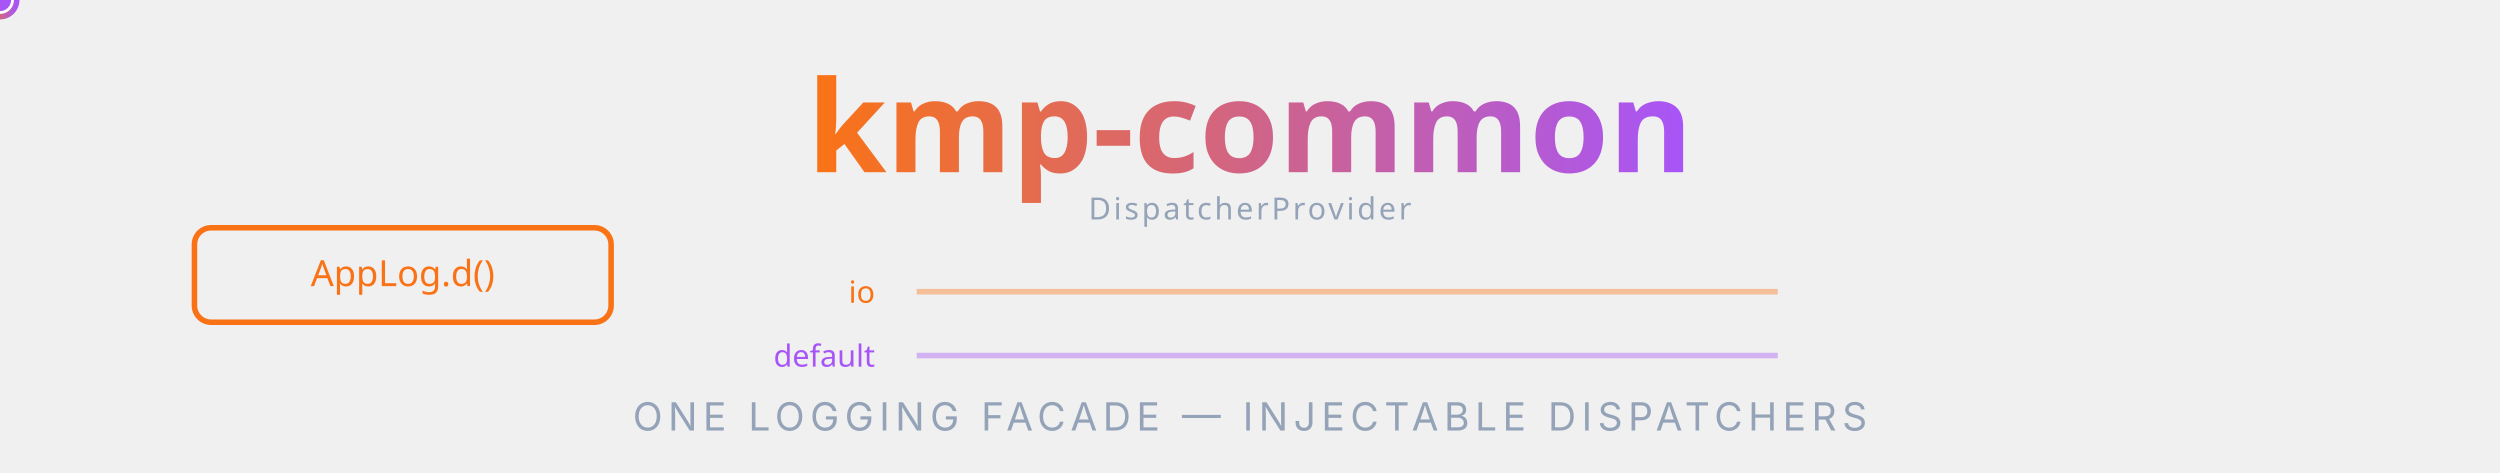
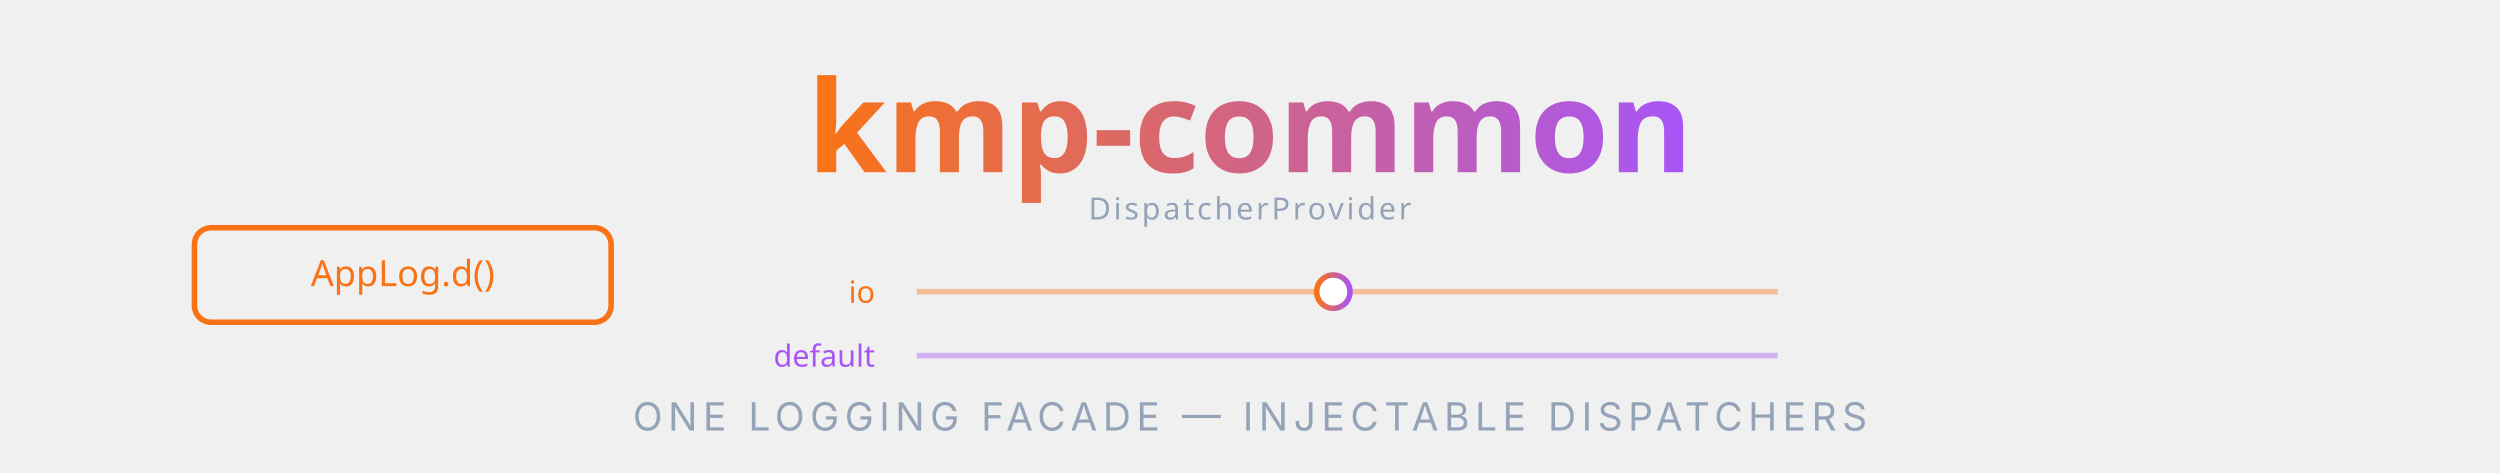
- <svg xmlns="http://www.w3.org/2000/svg" width="900" height="170" viewBox="0 0 900 170" role="img" aria-label="kmp-common — shared AppLog + DispatcherProvider for Kotlin Multiplatform">
+ <svg xmlns="http://www.w3.org/2000/svg" width="900" height="170" viewBox="0 0 900 170" role="img" aria-labelledby="kc-title kc-desc">
  <defs>
    <linearGradient id="kc-grad" x1="0%" y1="0%" x2="100%" y2="0%">
      <stop offset="0%" stop-color="#F97316" />
      <stop offset="100%" stop-color="#A855F7" />
    </linearGradient>
  </defs>
  <text x="450" y="62" text-anchor="middle" font-family="'Segoe UI', system-ui, -apple-system, sans-serif" font-size="46" font-weight="800" fill="url(#kc-grad)">kmp-common</text>
  <rect x="70" y="82" width="150" height="34" rx="6" fill="none" stroke="#F97316" stroke-width="2" />
-   <rect x="70" y="82" width="150" height="34" rx="6" fill="#F97316" opacity="0">
-     <animate attributeName="opacity" values="0;0.28;0" dur="1.8s" repeatCount="indefinite" />
-   </rect>
  <text x="145" y="103" text-anchor="middle" font-family="system-ui, sans-serif" font-size="13" fill="#F97316">AppLog.d()</text>
  <text x="450" y="79" text-anchor="middle" font-family="system-ui, sans-serif" font-size="11" fill="#94a3b8" letter-spacing="1">DispatcherProvider</text>
  <line x1="330" y1="105" x2="640" y2="105" stroke="#F97316" stroke-width="2" opacity="0.4" />
  <line x1="330" y1="128" x2="640" y2="128" stroke="#A855F7" stroke-width="2" opacity="0.4" />
  <text x="315" y="109" text-anchor="end" font-family="system-ui, sans-serif" font-size="11" fill="#F97316">io</text>
  <text x="315" y="132" text-anchor="end" font-family="system-ui, sans-serif" font-size="11" fill="#A855F7">default</text>
-   <circle r="6" fill="#ffffff" stroke="url(#kc-grad)" stroke-width="2">
-     <animateMotion dur="3.2s" repeatCount="indefinite" path="M 330 105 L 480 105 L 480 128 L 640 128 L 640 105 L 330 105" />
-   </circle>
-   <circle r="4" fill="#A855F7">
-     <animateMotion dur="1.8s" repeatCount="indefinite" path="M 660 90 L 220 90" />
-     <animate attributeName="opacity" values="1;1;0" keyTimes="0;0.8;1" dur="1.8s" repeatCount="indefinite" />
-   </circle>
+   <circle cx="480" cy="105" r="6" fill="#ffffff" stroke="url(#kc-grad)" stroke-width="2" />
  <text x="450" y="155" text-anchor="middle" font-family="system-ui, -apple-system, sans-serif" font-size="14" letter-spacing="2" fill="#94a3b8">
    ONE LOGGING FACADE — INJECTABLE DISPATCHERS
  </text>
</svg>
